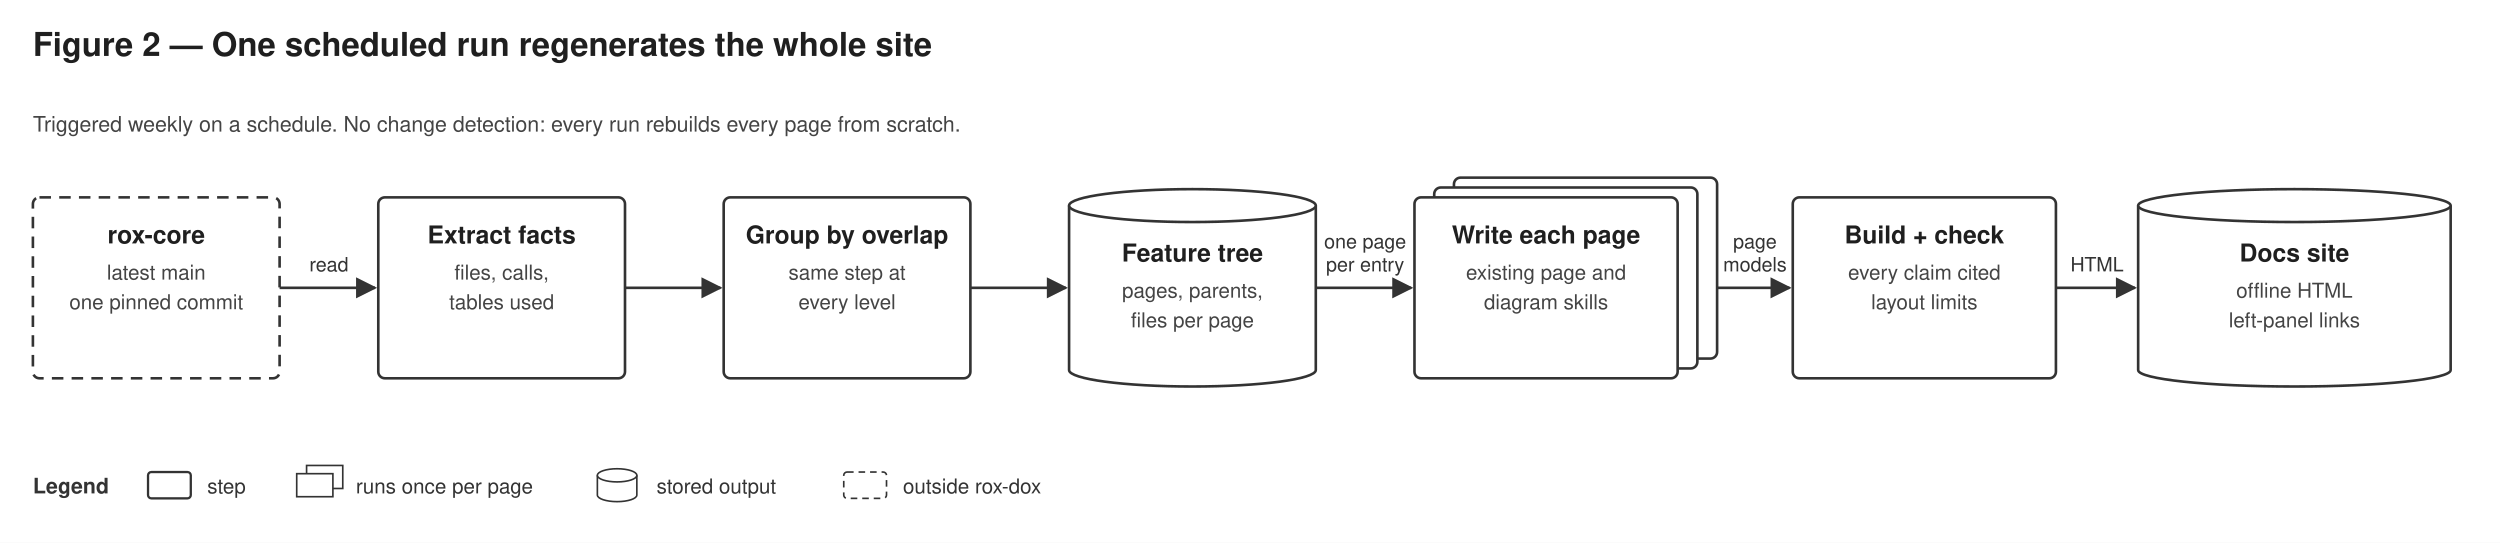
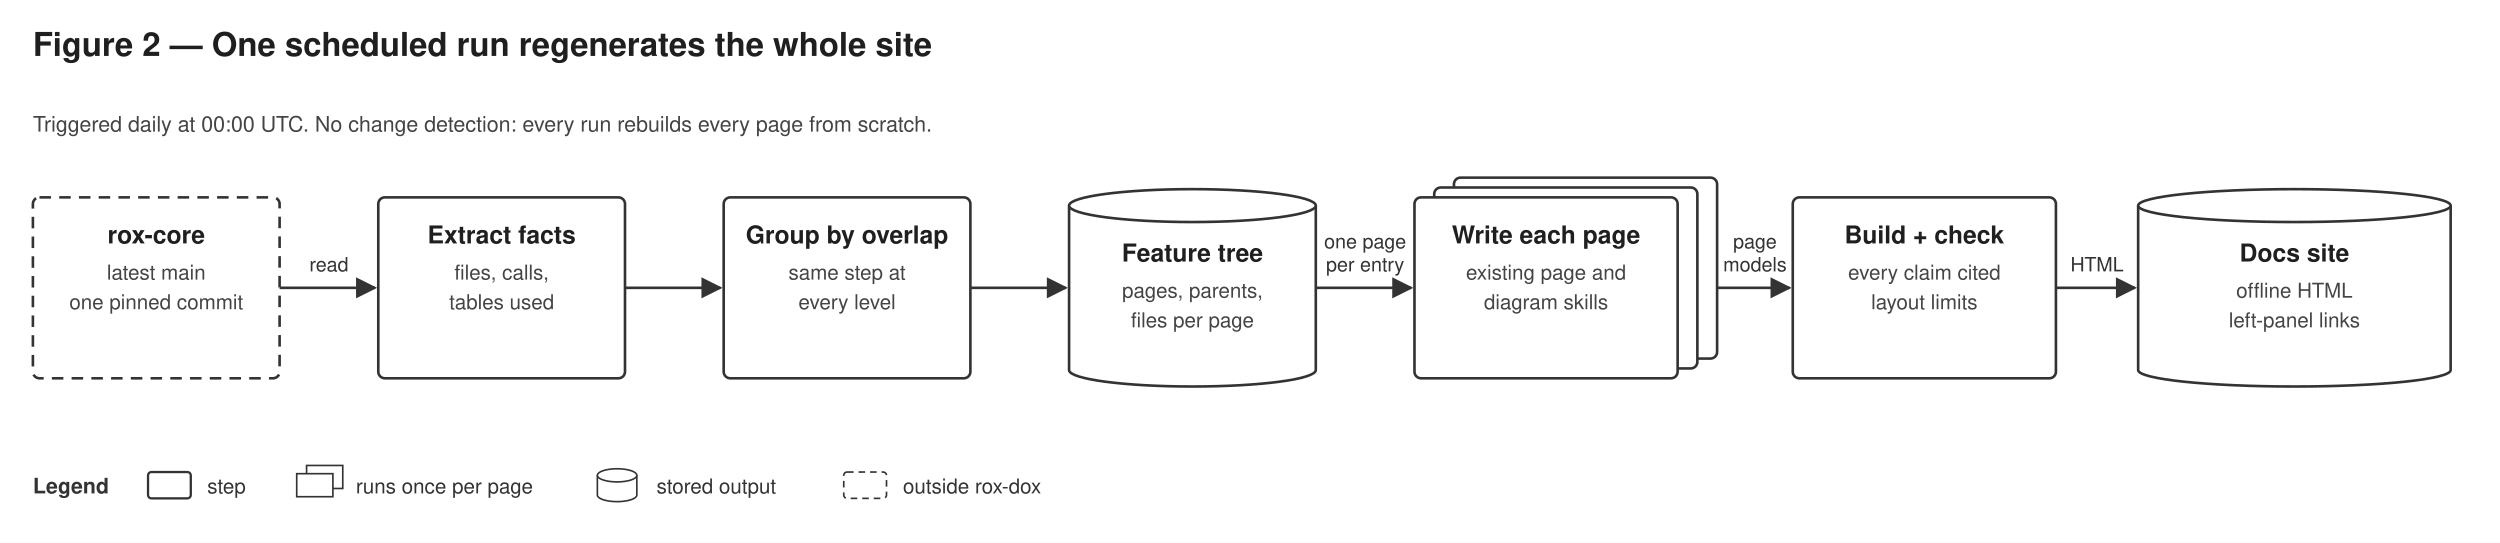
<svg xmlns="http://www.w3.org/2000/svg" width="1520" height="330" viewBox="0 0 1520 330" font-family="-apple-system, Segoe UI, Helvetica, Arial, sans-serif">
  <defs>
    <marker id="a" viewBox="0 0 10 10" refX="9" refY="5" markerWidth="8" markerHeight="8" orient="auto">
      <path d="M0 0 L10 5 L0 10 z" fill="#333" />
    </marker>
  </defs>
  <rect width="1520" height="330" fill="#fff" />
  <text x="20" y="34" font-size="20" font-weight="700" fill="#1f1f1f">Figure 2 — One scheduled run regenerates the whole site</text>
  <rect x="20" y="120" width="150" height="110" rx="4" fill="#fff" stroke="#333" stroke-width="1.6" stroke-dasharray="7 5" />
  <text x="95.0" y="148" font-size="15" font-weight="700" text-anchor="middle" fill="#1f1f1f">rox-core</text>
  <text x="95.0" y="170" font-size="12.5" text-anchor="middle" fill="#444">latest main</text>
  <text x="95.0" y="188" font-size="12.5" text-anchor="middle" fill="#444">one pinned commit</text>
  <rect x="230" y="120" width="150" height="110" rx="4" fill="#fff" stroke="#333" stroke-width="1.6" />
  <text x="305.0" y="148" font-size="15" font-weight="700" text-anchor="middle" fill="#1f1f1f">Extract facts</text>
  <text x="305.0" y="170" font-size="12.5" text-anchor="middle" fill="#444">files, calls,</text>
  <text x="305.0" y="188" font-size="12.5" text-anchor="middle" fill="#444">tables used</text>
  <rect x="440" y="120" width="150" height="110" rx="4" fill="#fff" stroke="#333" stroke-width="1.6" />
  <text x="515.0" y="148" font-size="15" font-weight="700" text-anchor="middle" fill="#1f1f1f">Group by overlap</text>
  <text x="515.0" y="170" font-size="12.5" text-anchor="middle" fill="#444">same step at</text>
  <text x="515.0" y="188" font-size="12.5" text-anchor="middle" fill="#444">every level</text>
  <path d="M650 125 v100 a75.0 10 0 0 0 150 0 v-100" fill="#fff" stroke="#333" stroke-width="1.6" />
  <ellipse cx="725.0" cy="125" rx="75.0" ry="10" fill="#fff" stroke="#333" stroke-width="1.6" />
  <text x="725.0" y="159" font-size="15" font-weight="700" text-anchor="middle" fill="#1f1f1f">Feature tree</text>
  <text x="725.0" y="181" font-size="12.5" text-anchor="middle" fill="#444">pages, parents,</text>
  <text x="725.0" y="199" font-size="12.5" text-anchor="middle" fill="#444">files per page</text>
  <rect x="884" y="108" width="160" height="110" rx="4" fill="#fff" stroke="#333" stroke-width="1.6" />
  <rect x="872" y="114" width="160" height="110" rx="4" fill="#fff" stroke="#333" stroke-width="1.6" />
  <rect x="860" y="120" width="160" height="110" rx="4" fill="#fff" stroke="#333" stroke-width="1.6" />
  <text x="940.0" y="148" font-size="15" font-weight="700" text-anchor="middle" fill="#1f1f1f">Write each page</text>
  <text x="940.0" y="170" font-size="12.5" text-anchor="middle" fill="#444">existing page and</text>
  <text x="940.0" y="188" font-size="12.5" text-anchor="middle" fill="#444">diagram skills</text>
  <rect x="1090" y="120" width="160" height="110" rx="4" fill="#fff" stroke="#333" stroke-width="1.6" />
  <text x="1170.0" y="148" font-size="15" font-weight="700" text-anchor="middle" fill="#1f1f1f">Build + check</text>
  <text x="1170.0" y="170" font-size="12.5" text-anchor="middle" fill="#444">every claim cited</text>
  <text x="1170.0" y="188" font-size="12.5" text-anchor="middle" fill="#444">layout limits</text>
  <path d="M1300 125 v100 a95.0 10 0 0 0 190 0 v-100" fill="#fff" stroke="#333" stroke-width="1.6" />
  <ellipse cx="1395.0" cy="125" rx="95.0" ry="10" fill="#fff" stroke="#333" stroke-width="1.6" />
  <text x="1395.0" y="159" font-size="15" font-weight="700" text-anchor="middle" fill="#1f1f1f">Docs site</text>
  <text x="1395.0" y="181" font-size="12.5" text-anchor="middle" fill="#444">offline HTML</text>
  <text x="1395.0" y="199" font-size="12.5" text-anchor="middle" fill="#444">left-panel links</text>
  <line x1="170" y1="175" x2="228" y2="175" stroke="#333" stroke-width="1.6" marker-end="url(#a)" />
  <text x="200.0" y="165" font-size="12" text-anchor="middle" fill="#333">read</text>
  <line x1="380" y1="175" x2="438" y2="175" stroke="#333" stroke-width="1.6" marker-end="url(#a)" />
  <line x1="590" y1="175" x2="648" y2="175" stroke="#333" stroke-width="1.6" marker-end="url(#a)" />
  <line x1="800" y1="175" x2="858" y2="175" stroke="#333" stroke-width="1.6" marker-end="url(#a)" />
  <text x="830.0" y="151" font-size="12" text-anchor="middle" fill="#333">one page</text>
  <text x="830.0" y="165" font-size="12" text-anchor="middle" fill="#333">per entry</text>
  <line x1="1044" y1="175" x2="1088" y2="175" stroke="#333" stroke-width="1.6" marker-end="url(#a)" />
  <text x="1067.0" y="151" font-size="12" text-anchor="middle" fill="#333">page</text>
  <text x="1067.0" y="165" font-size="12" text-anchor="middle" fill="#333">models</text>
  <line x1="1250" y1="175" x2="1298" y2="175" stroke="#333" stroke-width="1.6" marker-end="url(#a)" />
  <text x="1275.0" y="165" font-size="12" text-anchor="middle" fill="#333">HTML</text>
-   <text x="20" y="80" font-size="13" fill="#444">Triggered weekly on a schedule. No change detection: every run rebuilds every page from scratch.</text>
+   <text x="20" y="80" font-size="13" fill="#444">Triggered daily at 00:00 UTC. No change detection: every run rebuilds every page from scratch.</text>
  <text x="20" y="300" font-size="13" font-weight="700" fill="#333">Legend</text>
  <rect x="90" y="287" width="26" height="16" rx="2" fill="#fff" stroke="#333" stroke-width="1.4" />
  <text x="126" y="300" font-size="12.5" fill="#333">step</text>
  <rect x="186.4" y="283" width="22" height="14" fill="#fff" stroke="#333" />
  <rect x="180.4" y="288" width="22" height="14" fill="#fff" stroke="#333" />
  <text x="216.4" y="300" font-size="12.5" fill="#333">runs once per page</text>
  <path d="M363.2 289 v12 a12 4 0 0 0 24 0 v-12" fill="#fff" stroke="#333" />
  <ellipse cx="375.2" cy="289" rx="12" ry="4" fill="#fff" stroke="#333" />
  <text x="399.2" y="300" font-size="12.5" fill="#333">stored output</text>
  <rect x="513.0" y="287" width="26" height="16" rx="2" fill="none" stroke="#333" stroke-dasharray="4 3" />
  <text x="549.0" y="300" font-size="12.5" fill="#333">outside rox-dox</text>
</svg>
